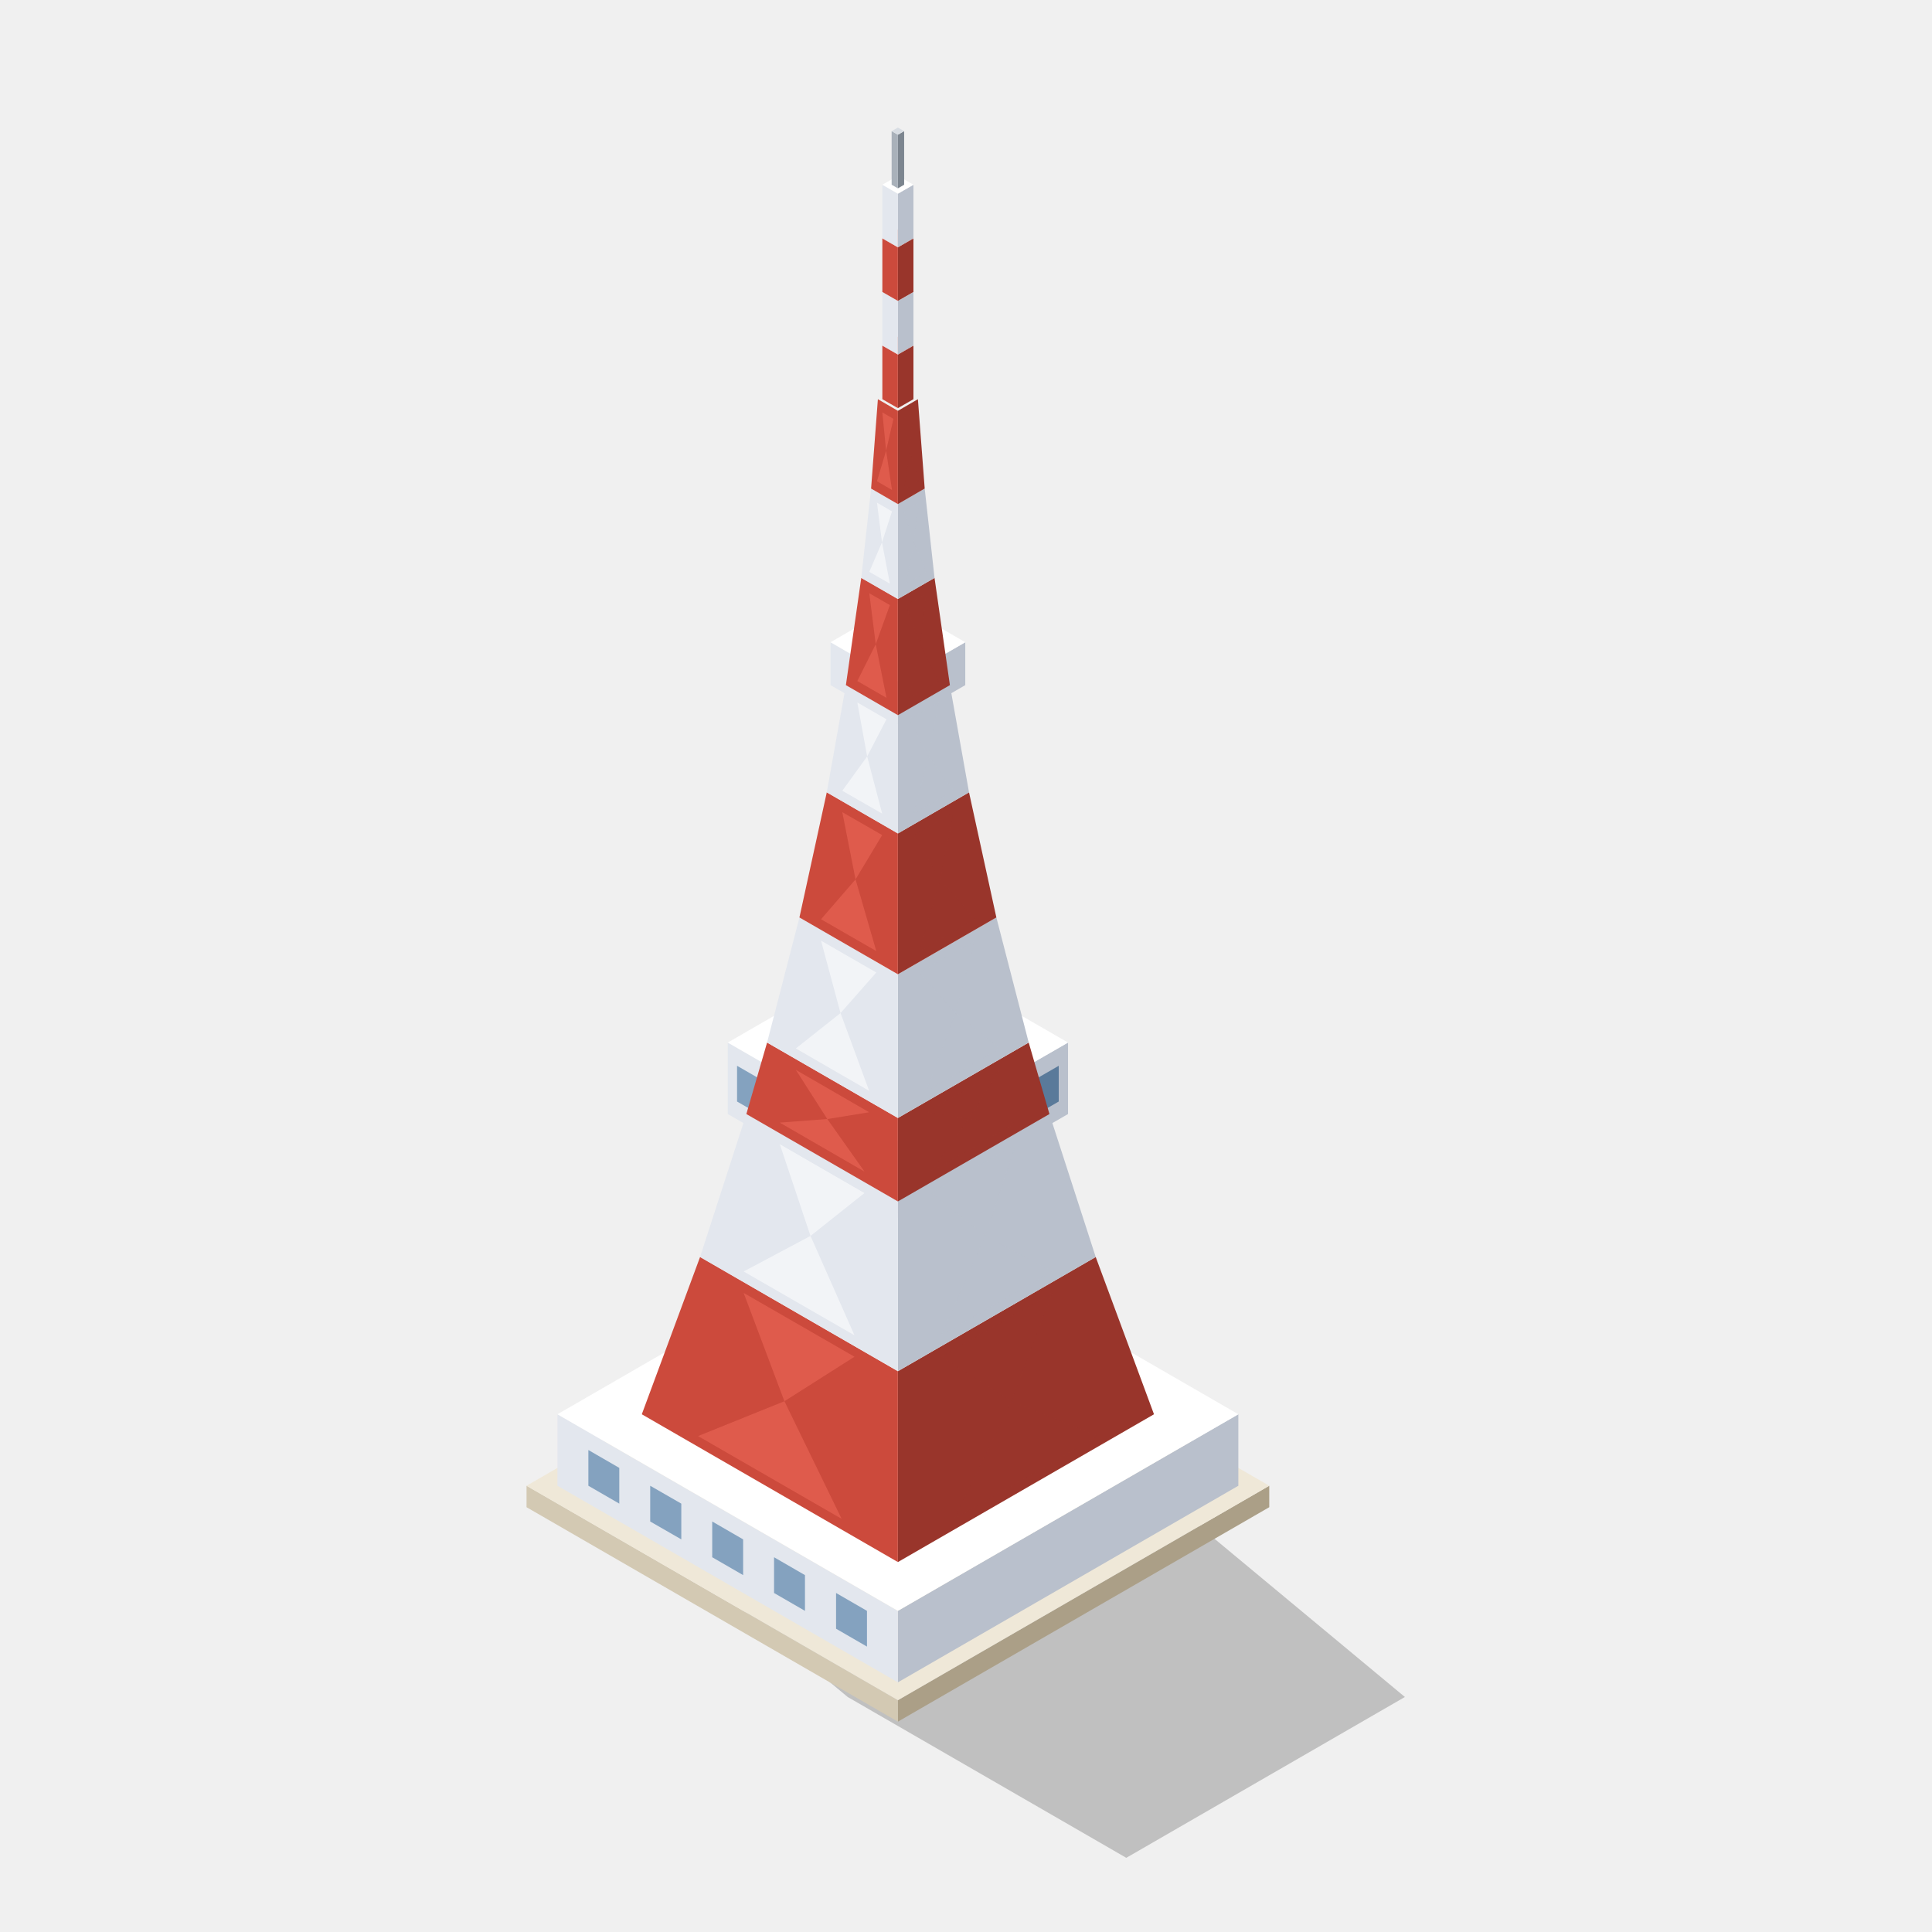
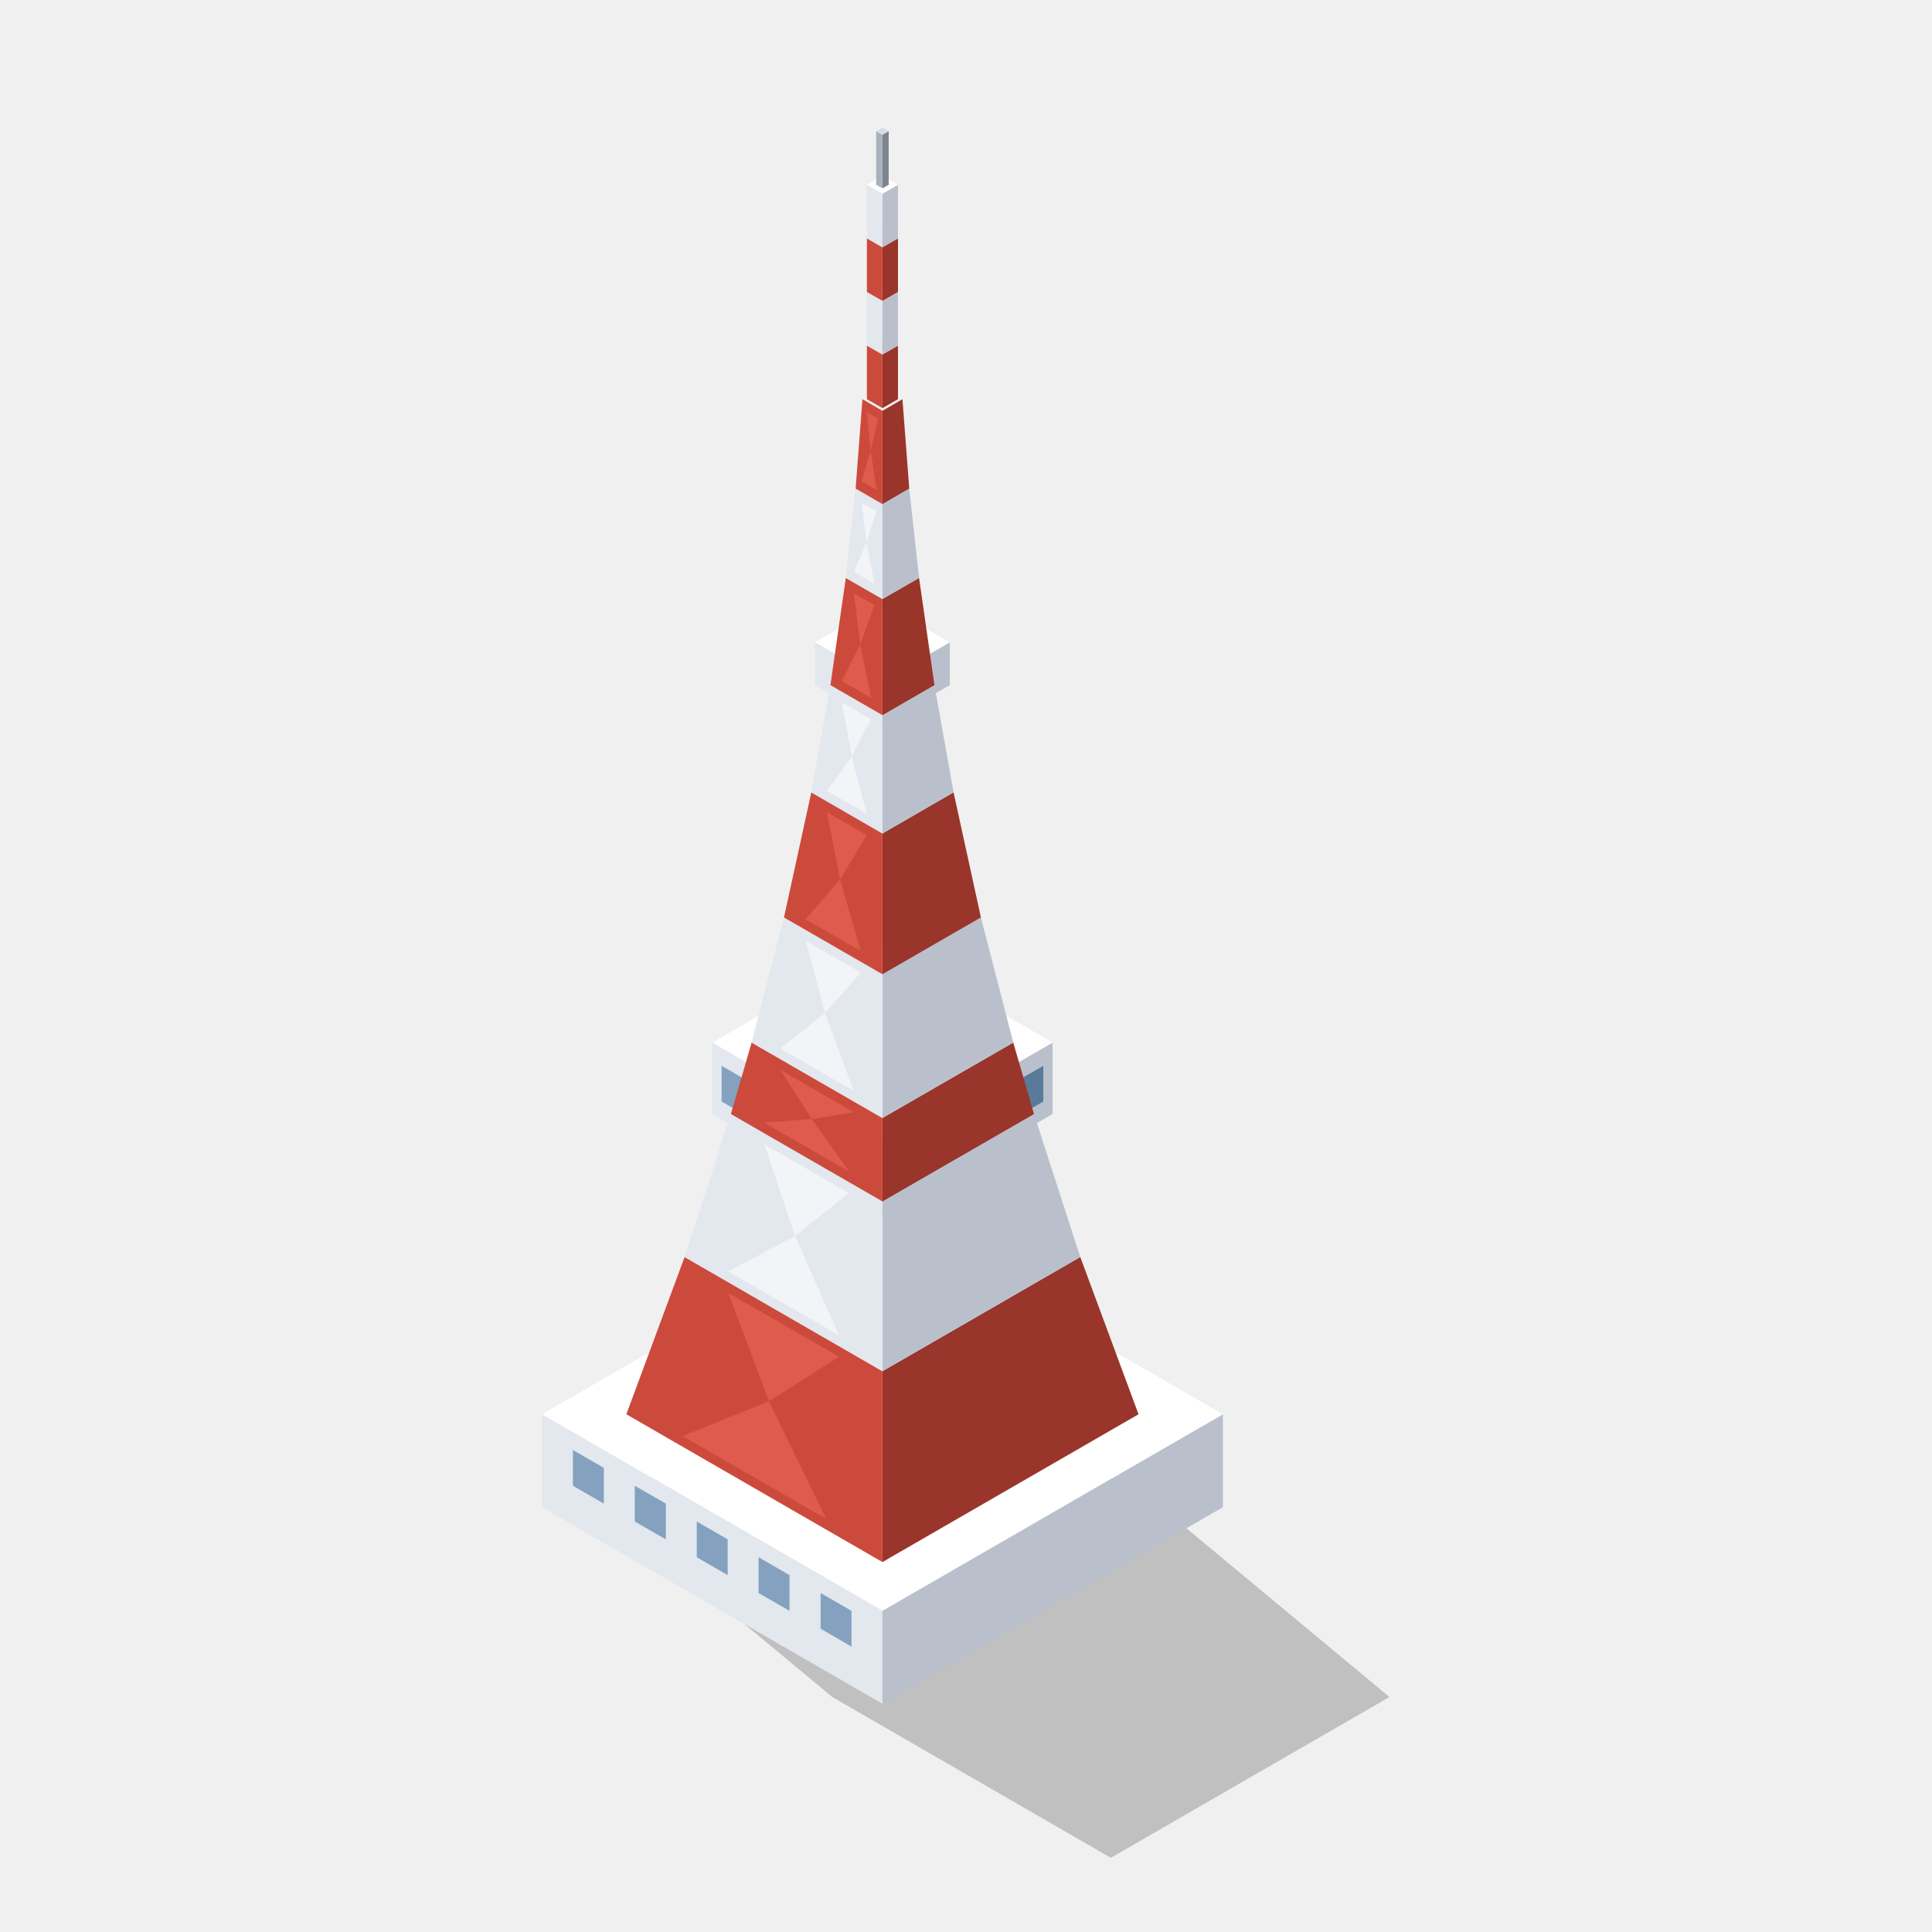
<svg xmlns="http://www.w3.org/2000/svg" viewBox="0 0 80 80">
-   <g transform="translate(37.18 62.41) scale(0.74)">
+   <g transform="translate(36.54 62.41) scale(0.74)">
    <path d="M-15.59 0L0 -9L15.59 0L28.37 10.62L12.78 19.62L-2.81 10.62Z" fill="#000000" opacity="0.2" />
-     <path d="M20.78 0L0 12L0 10.8L20.78 -1.2Z" fill="#ab9f87" />
-     <path d="M-20.78 0L0 12L0 10.8L-20.78 -1.2Z" fill="#d3c9b3" />
-     <path d="M0 -13.2L20.78 -1.2L0 10.8L-20.78 -1.2Z" fill="#efe8d8" />
-     <path d="M19.05 -1.2L0 9.8L0 5.8L19.05 -5.2Z" fill="#b9c0cc" />
-     <path d="M-19.05 -1.2L0 9.8L0 5.8L-19.05 -5.2Z" fill="#e3e7ee" />
+     <path d="M19.05 0L0 11L0 5.8L19.05 -5.2Z" fill="#b9c0cc" />
+     <path d="M-19.05 0L0 11L0 5.8L-19.05 -5.2Z" fill="#e3e7ee" />
    <path d="M0 -16.2L19.05 -5.2L0 5.8L-19.05 -5.2Z" fill="#ffffff" />
    <path d="M-17.32 -1.2L-15.59 -0.2L-15.59 -2.2L-17.32 -3.2Z" fill="#84a2bf" />
    <path d="M-13.86 0.8L-12.12 1.8L-12.12 -0.2L-13.86 -1.2Z" fill="#84a2bf" />
    <path d="M-10.39 2.8L-8.66 3.8L-8.66 1.8L-10.39 0.8Z" fill="#84a2bf" />
    <path d="M-6.93 4.8L-5.2 5.8L-5.2 3.8L-6.93 2.8Z" fill="#84a2bf" />
    <path d="M-3.46 6.8L-1.73 7.8L-1.73 5.8L-3.46 4.8Z" fill="#84a2bf" />
    <path d="M14.33 -5.2L0 3.07L0 -7.61L11.07 -14Z" fill="#99352b" />
    <path d="M-14.33 -5.2L0 3.07L0 -7.61L-11.07 -14Z" fill="#cc4a3c" />
    <path d="M-11.18 -3.98L-3.15 0.65L-6.35 -5.93Z" fill="#ef6a5a" opacity="0.55" />
    <path d="M-8.63 -11.99L-2.43 -8.42L-6.35 -5.93Z" fill="#ef6a5a" opacity="0.55" />
    <path d="M11.18 -3.98L3.15 0.65L6.35 -5.93Z" fill="#99352b" opacity="0.55" />
    <path d="M8.63 -11.99L2.43 -8.42L6.35 -5.93Z" fill="#99352b" opacity="0.55" />
    <path d="M11.07 -14L0 -7.61L0 -17.11L8.48 -22Z" fill="#b9c0cc" />
    <path d="M-11.07 -14L0 -7.61L0 -17.11L-8.48 -22Z" fill="#e3e7ee" />
    <path d="M-8.63 -13.19L-2.43 -9.62L-4.89 -15.18Z" fill="#ffffff" opacity="0.55" />
    <path d="M-6.61 -20.32L-1.87 -17.58L-4.89 -15.18Z" fill="#ffffff" opacity="0.55" />
    <path d="M8.63 -13.19L2.43 -9.62L4.89 -15.18Z" fill="#b9c0cc" opacity="0.55" />
    <path d="M6.61 -20.32L1.87 -17.58L4.89 -15.18Z" fill="#b9c0cc" opacity="0.55" />
    <path d="M9.52 -22L0 -16.51L0 -20.51L9.52 -26Z" fill="#b9c0cc" />
    <path d="M-9.52 -22L0 -16.51L0 -20.51L-9.52 -26Z" fill="#e3e7ee" />
    <path d="M0 -31.49L9.52 -26L0 -20.51L-9.52 -26Z" fill="#ffffff" />
    <path d="M-9 -22.7L-0.52 -17.81L-0.52 -19.81L-9 -24.7Z" fill="#84a2bf" />
    <path d="M9 -22.7L0.52 -17.81L0.52 -19.81L9 -24.7Z" fill="#5a7a9a" />
    <path d="M8.48 -22L0 -17.11L0 -21.78L7.32 -26Z" fill="#99352b" />
    <path d="M-8.48 -22L0 -17.11L0 -21.78L-7.32 -26Z" fill="#cc4a3c" />
    <path d="M-6.61 -21.52L-1.87 -18.78L-3.95 -21.72Z" fill="#ef6a5a" opacity="0.55" />
    <path d="M-5.71 -24.47L-1.61 -22.1L-3.95 -21.72Z" fill="#ef6a5a" opacity="0.55" />
    <path d="M6.61 -21.52L1.87 -18.78L3.95 -21.72Z" fill="#99352b" opacity="0.55" />
    <path d="M5.71 -24.47L1.61 -22.1L3.95 -21.72Z" fill="#99352b" opacity="0.55" />
    <path d="M7.32 -26L0 -21.78L0 -29.82L5.51 -33Z" fill="#b9c0cc" />
    <path d="M-7.32 -26L0 -21.78L0 -29.82L-5.51 -33Z" fill="#e3e7ee" />
    <path d="M-5.71 -25.67L-1.61 -23.3L-3.21 -27.65Z" fill="#ffffff" opacity="0.55" />
    <path d="M-4.3 -31.7L-1.21 -29.92L-3.21 -27.65Z" fill="#ffffff" opacity="0.55" />
    <path d="M5.71 -25.67L1.61 -23.3L3.21 -27.65Z" fill="#b9c0cc" opacity="0.55" />
    <path d="M4.3 -31.7L1.21 -29.92L3.21 -27.65Z" fill="#b9c0cc" opacity="0.55" />
    <path d="M5.51 -33L0 -29.82L0 -37.7L3.98 -40Z" fill="#99352b" />
    <path d="M-5.51 -33L0 -29.82L0 -37.7L-3.98 -40Z" fill="#cc4a3c" />
    <path d="M-4.3 -32.9L-1.21 -31.12L-2.37 -35.13Z" fill="#ef6a5a" opacity="0.55" />
    <path d="M-3.11 -38.89L-0.88 -37.61L-2.37 -35.13Z" fill="#ef6a5a" opacity="0.55" />
    <path d="M4.3 -32.9L1.21 -31.12L2.37 -35.13Z" fill="#99352b" opacity="0.55" />
    <path d="M3.11 -38.89L0.88 -37.61L2.37 -35.13Z" fill="#99352b" opacity="0.55" />
    <path d="M3.98 -40L0 -37.7L0 -44.32L2.91 -46Z" fill="#b9c0cc" />
    <path d="M-3.98 -40L0 -37.7L0 -44.32L-2.91 -46Z" fill="#e3e7ee" />
    <path d="M-3.11 -40.09L-0.88 -38.81L-1.72 -42.01Z" fill="#ffffff" opacity="0.55" />
    <path d="M-2.27 -45.03L-0.64 -44.09L-1.72 -42.01Z" fill="#ffffff" opacity="0.55" />
    <path d="M3.11 -40.09L0.88 -38.81L1.72 -42.01Z" fill="#b9c0cc" opacity="0.55" />
    <path d="M2.27 -45.03L0.64 -44.09L1.72 -42.01Z" fill="#b9c0cc" opacity="0.55" />
    <path d="M3.77 -46L0 -43.82L0 -46.22L3.77 -48.4Z" fill="#b9c0cc" />
    <path d="M-3.77 -46L0 -43.82L0 -46.22L-3.77 -48.4Z" fill="#e3e7ee" />
    <path d="M0 -50.58L3.77 -48.4L0 -46.22L-3.77 -48.4Z" fill="#ffffff" />
    <path d="M2.91 -46L0 -44.32L0 -50.82L2.05 -52Z" fill="#99352b" />
    <path d="M-2.91 -46L0 -44.32L0 -50.82L-2.05 -52Z" fill="#cc4a3c" />
    <path d="M-2.27 -46.23L-0.64 -45.29L-1.24 -48.29Z" fill="#ef6a5a" opacity="0.55" />
    <path d="M-1.6 -51.14L-0.45 -50.48L-1.24 -48.29Z" fill="#ef6a5a" opacity="0.55" />
    <path d="M2.27 -46.23L0.64 -45.29L1.24 -48.29Z" fill="#99352b" opacity="0.55" />
    <path d="M1.6 -51.14L0.45 -50.48L1.24 -48.29Z" fill="#99352b" opacity="0.55" />
    <path d="M2.05 -52L0 -50.82L0 -56.13L1.5 -57Z" fill="#b9c0cc" />
    <path d="M-2.05 -52L0 -50.82L0 -56.13L-1.5 -57Z" fill="#e3e7ee" />
    <path d="M-1.6 -52.34L-0.45 -51.68L-0.89 -53.99Z" fill="#ffffff" opacity="0.55" />
    <path d="M-1.17 -56.21L-0.33 -55.72L-0.89 -53.99Z" fill="#ffffff" opacity="0.55" />
    <path d="M1.6 -52.34L0.45 -51.68L0.89 -53.99Z" fill="#b9c0cc" opacity="0.55" />
    <path d="M1.17 -56.21L0.33 -55.72L0.89 -53.99Z" fill="#b9c0cc" opacity="0.55" />
    <path d="M1.5 -57L0 -56.13L0 -61.35L1.12 -62Z" fill="#99352b" />
    <path d="M-1.5 -57L0 -56.13L0 -61.35L-1.12 -62Z" fill="#cc4a3c" />
    <path d="M-1.17 -57.41L-0.33 -56.92L-0.66 -59.12Z" fill="#ef6a5a" opacity="0.55" />
    <path d="M-0.87 -61.26L-0.25 -60.9L-0.66 -59.12Z" fill="#ef6a5a" opacity="0.55" />
    <path d="M1.17 -57.41L0.33 -56.92L0.66 -59.12Z" fill="#99352b" opacity="0.55" />
    <path d="M0.87 -61.26L0.25 -60.9L0.66 -59.12Z" fill="#99352b" opacity="0.55" />
    <path d="M0.87 -62L0 -61.5L0 -64.5L0.87 -65Z" fill="#99352b" />
    <path d="M-0.87 -62L0 -61.5L0 -64.5L-0.87 -65Z" fill="#cc4a3c" />
    <path d="M0 -65.5L0.87 -65L0 -64.5L-0.87 -65Z" fill="#ef6a5a" />
    <path d="M0.87 -65L0 -64.5L0 -67.5L0.87 -68Z" fill="#b9c0cc" />
    <path d="M-0.87 -65L0 -64.5L0 -67.5L-0.87 -68Z" fill="#e3e7ee" />
    <path d="M0 -68.5L0.87 -68L0 -67.5L-0.87 -68Z" fill="#ffffff" />
    <path d="M0.87 -68L0 -67.5L0 -70.5L0.87 -71Z" fill="#99352b" />
    <path d="M-0.87 -68L0 -67.5L0 -70.5L-0.87 -71Z" fill="#cc4a3c" />
    <path d="M0 -71.5L0.87 -71L0 -70.5L-0.87 -71Z" fill="#ef6a5a" />
    <path d="M0.87 -71L0 -70.5L0 -73.5L0.87 -74Z" fill="#b9c0cc" />
    <path d="M-0.87 -71L0 -70.5L0 -73.5L-0.87 -74Z" fill="#e3e7ee" />
    <path d="M0 -74.5L0.87 -74L0 -73.5L-0.87 -74Z" fill="#ffffff" />
    <path d="M0.35 -74L0 -73.8L0 -76.8L0.35 -77Z" fill="#7c858f" />
    <path d="M-0.35 -74L0 -73.8L0 -76.8L-0.35 -77Z" fill="#a9b1ba" />
    <path d="M0 -77.2L0.35 -77L0 -76.8L-0.35 -77Z" fill="#d8dde3" />
  </g>
</svg>
